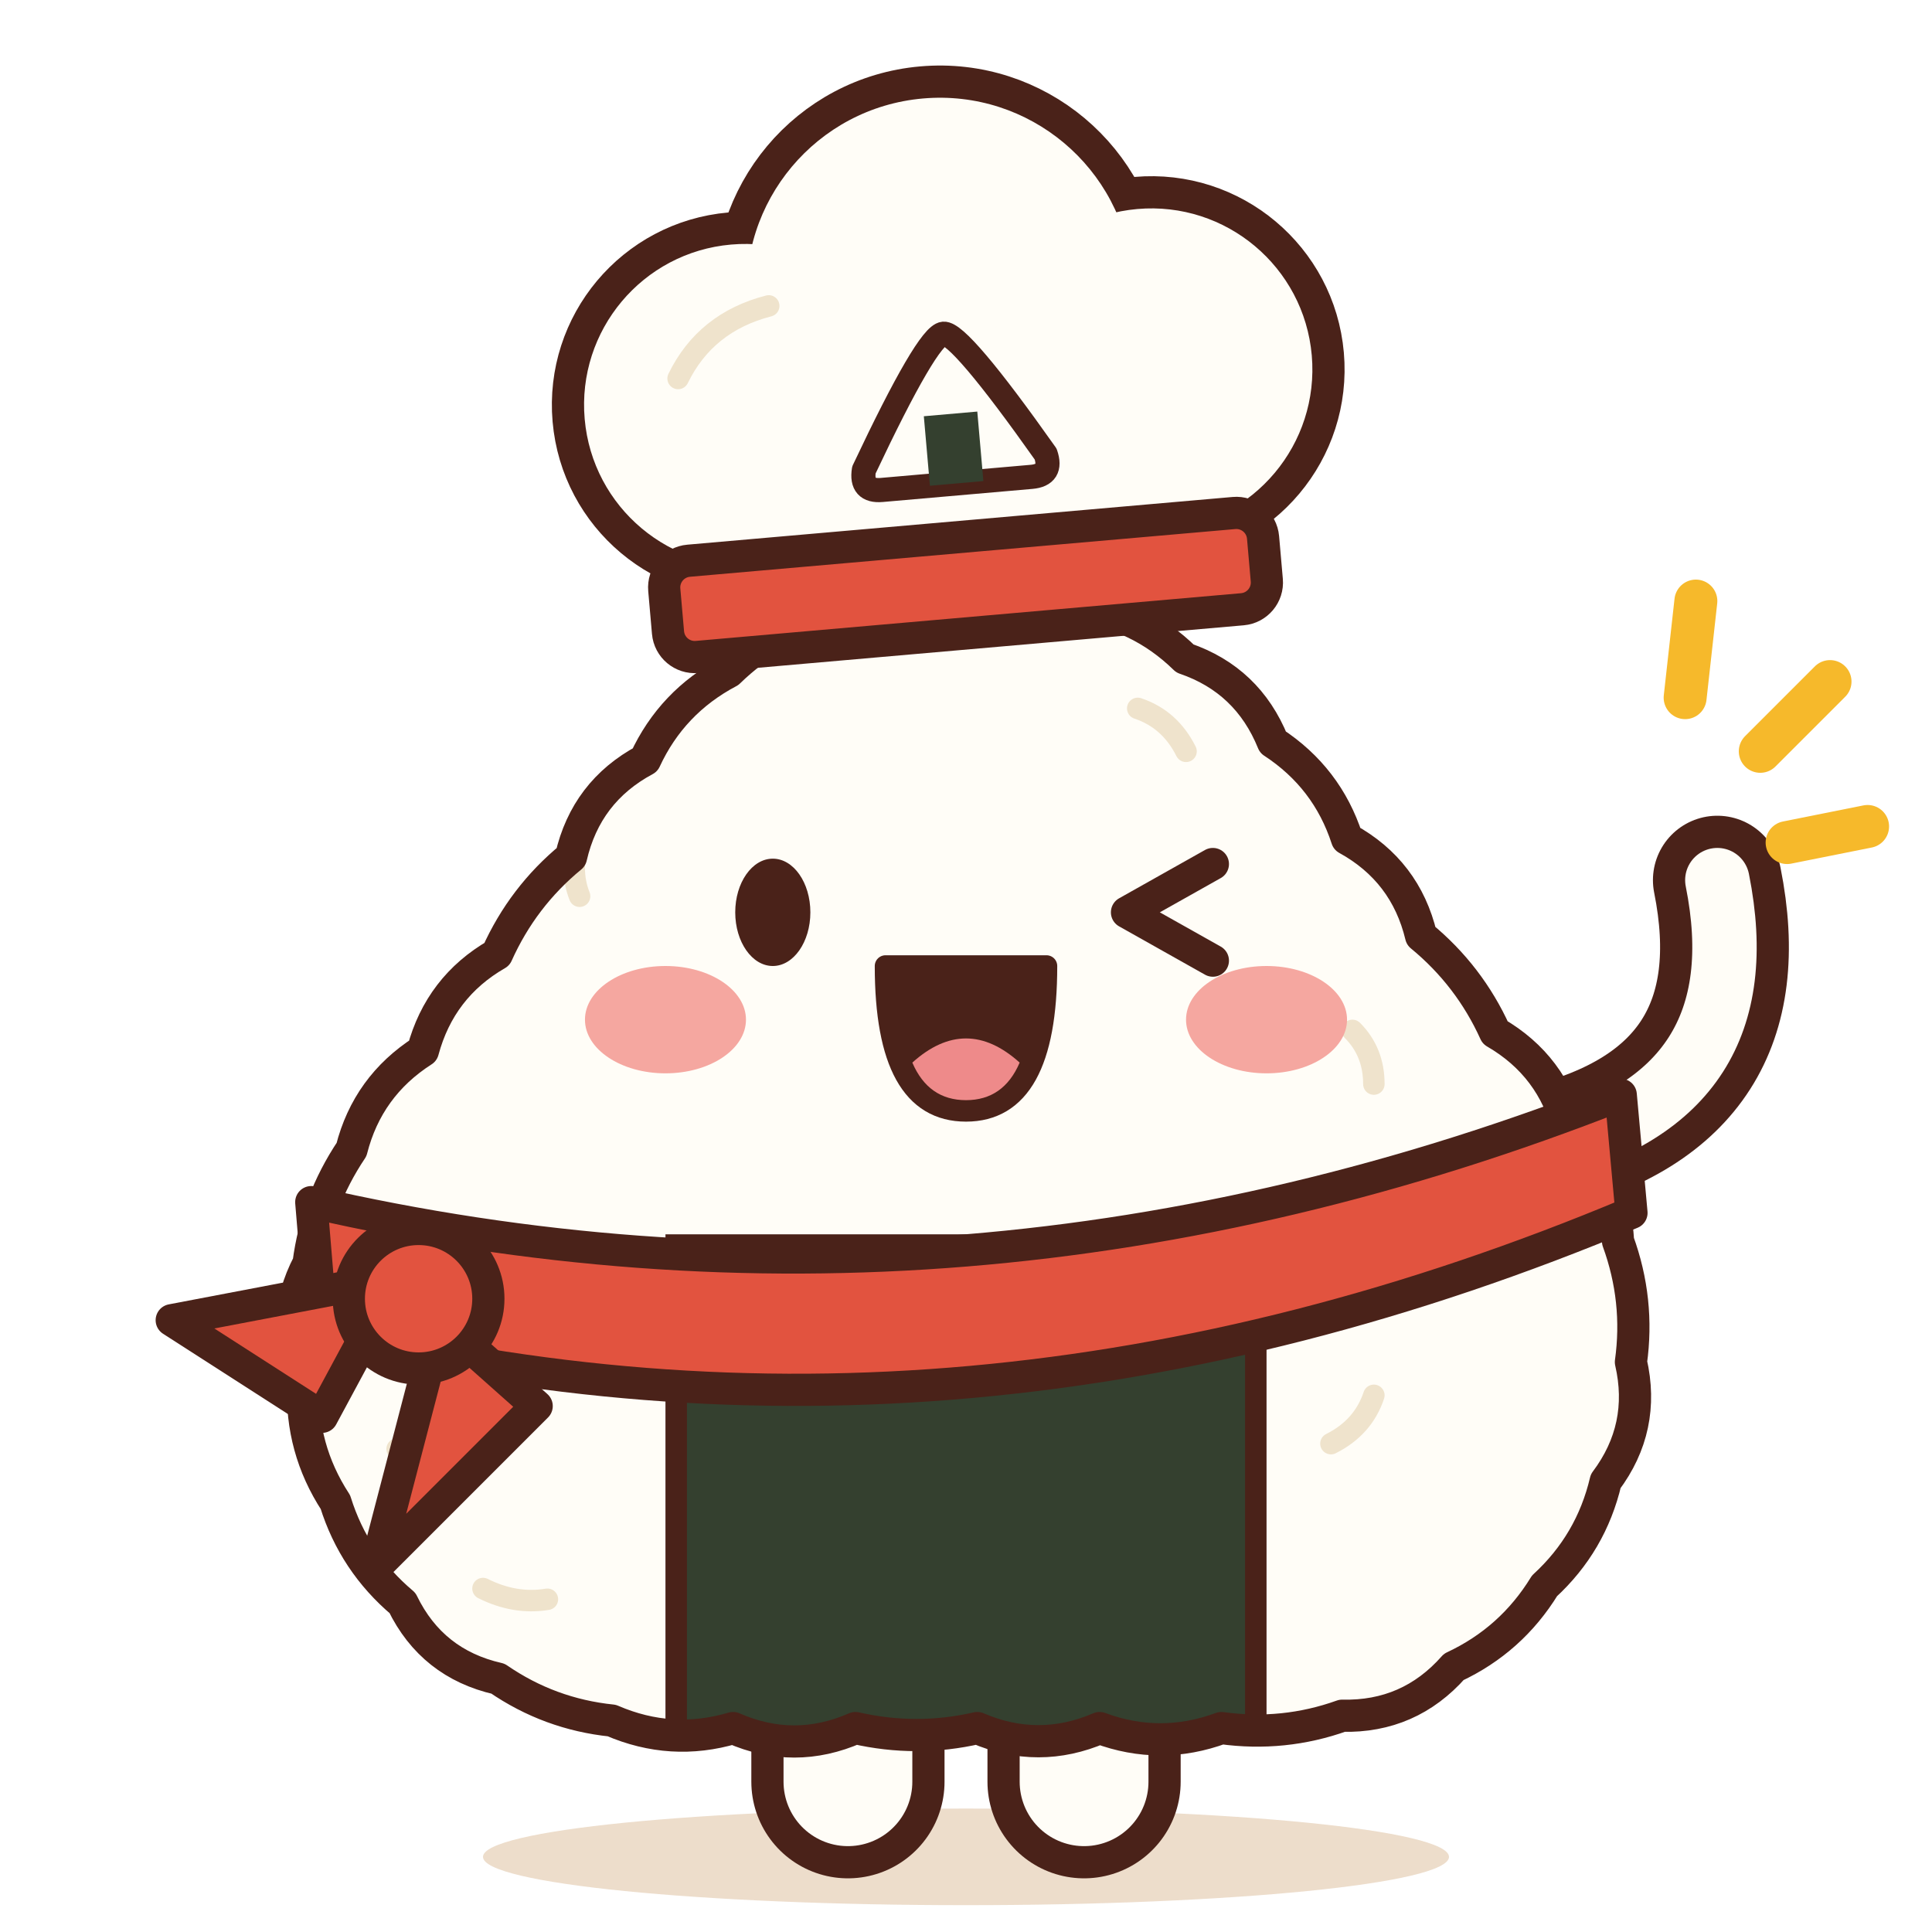
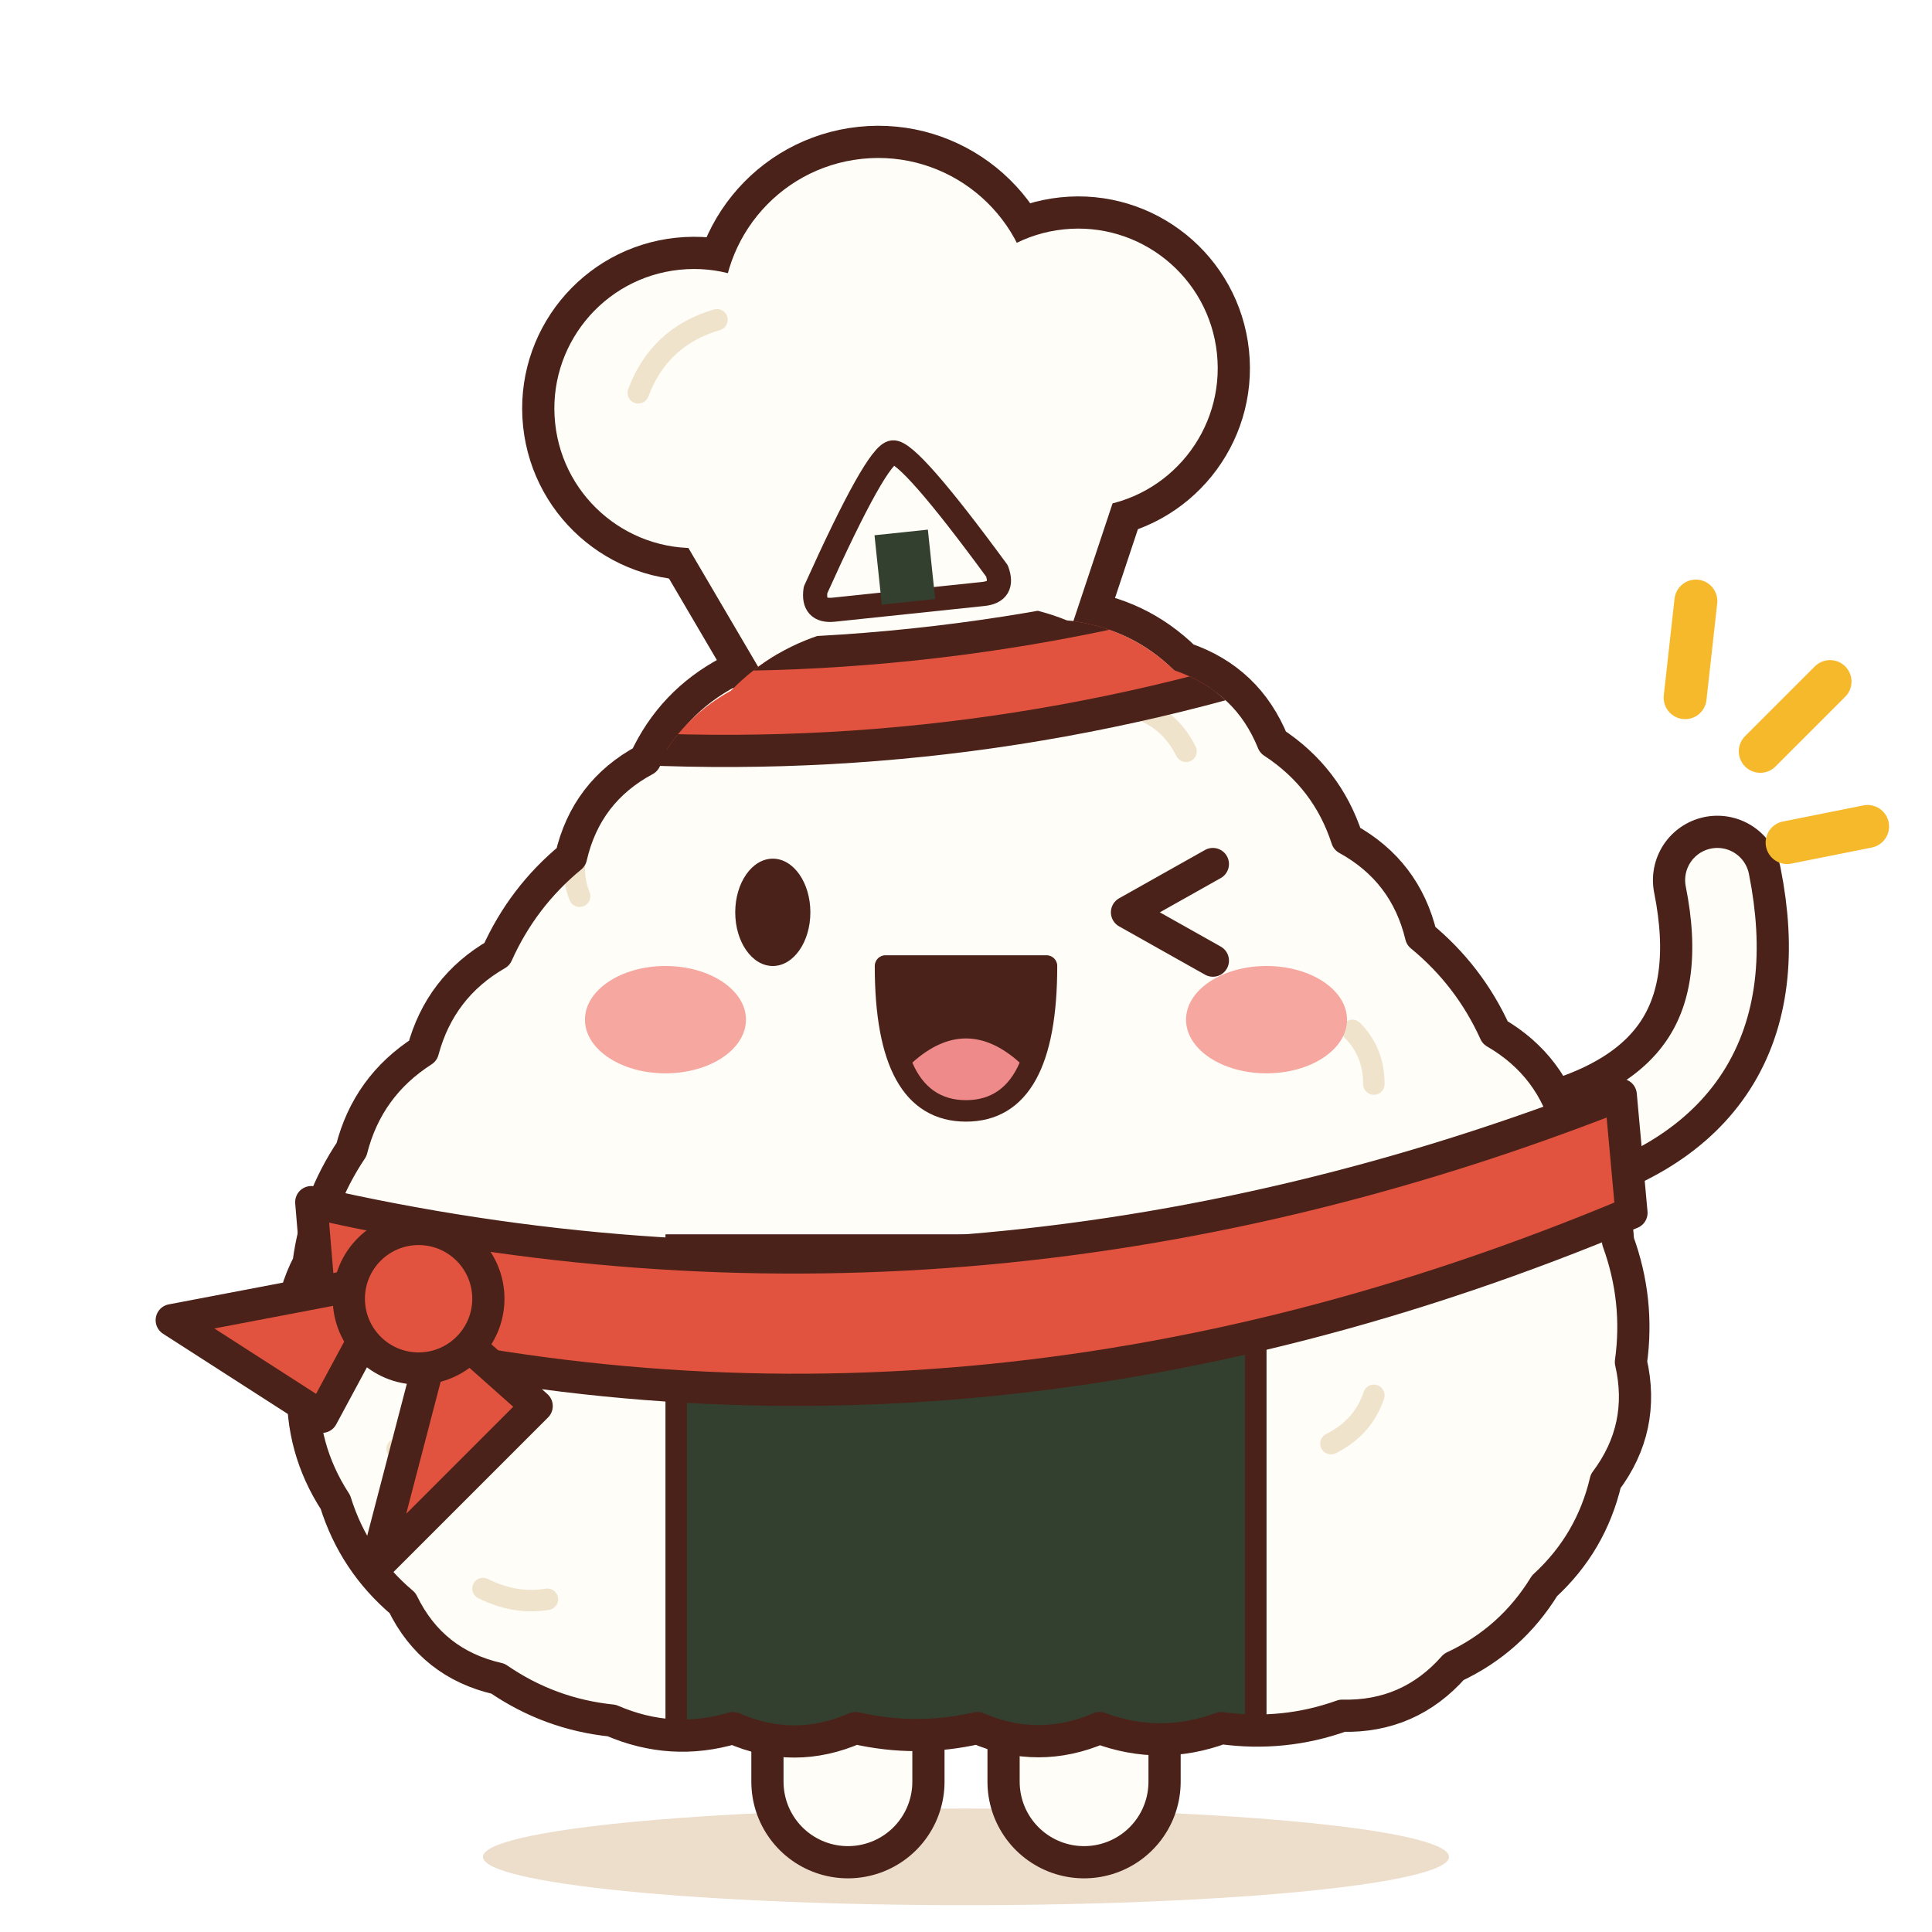
<svg xmlns="http://www.w3.org/2000/svg" viewBox="-30 0 360 360" width="360" height="360">
  <defs>
    <clipPath id="bodyClip">
      <path d="M207.2 138.3 Q217.3 144.9 221.0 156.3 Q231.9 162.3 234.8 174.4 Q243.8 181.8 248.6 192.4 Q259.3 198.6 262.3 210.6 Q270.8 219.2 271.5 231.3 Q275.5 242.3 273.9 253.8 Q276.7 266.0 269.2 276.0 Q266.5 287.5 257.8 295.5 Q251.6 305.6 240.9 310.6 Q232.6 320.0 220.1 319.7 Q209.2 323.6 197.6 322.0 Q186.2 326.2 174.9 322.0 Q163.5 326.9 152.1 322.0 Q140.8 324.6 129.4 322.0 Q118.0 327.0 106.6 322.0 Q95.1 325.4 84.0 320.6 Q72.4 319.4 62.8 312.8 Q50.5 310.0 45.0 298.7 Q36.0 291.1 32.5 279.9 Q26.0 269.9 26.5 258.0 Q21.7 246.5 27.5 235.4 Q29.0 223.9 35.5 214.2 Q38.5 202.4 48.8 195.8 Q52.0 183.9 62.6 177.8 Q67.4 167.1 76.4 159.7 Q79.2 147.5 90.2 141.6 Q95.2 130.8 105.8 125.2 Q114.2 117.0 125.6 114.2 Q135.8 106.8 147.9 110.0 Q159.5 108.4 170.3 112.9 Q182.2 114.3 190.8 122.7 Q202.5 126.7 207.2 138.3Z" />
    </clipPath>
  </defs>
  <ellipse cx="150" cy="346" rx="90" ry="9" fill="#E8D4BE" opacity="0.8" />
  <path d="M128 314 L128 332" stroke="#4A2219" stroke-width="36" stroke-linecap="round" fill="none" />
  <path d="M128 314 L128 332" stroke="#FFFDF7" stroke-width="24" stroke-linecap="round" fill="none" />
  <path d="M172 314 L172 332" stroke="#4A2219" stroke-width="36" stroke-linecap="round" fill="none" />
  <path d="M172 314 L172 332" stroke="#FFFDF7" stroke-width="24" stroke-linecap="round" fill="none" />
  <path d="M258 214 Q298 204 290 164" stroke="#4A2219" stroke-width="24" stroke-linecap="round" fill="none" />
  <path d="M258 214 Q298 204 290 164" stroke="#FFFDF7" stroke-width="12" stroke-linecap="round" fill="none" />
  <path d="M207.2 138.3 Q217.3 144.9 221.0 156.3 Q231.9 162.3 234.8 174.4 Q243.8 181.8 248.6 192.4 Q259.3 198.6 262.3 210.6 Q270.8 219.2 271.5 231.3 Q275.5 242.3 273.9 253.8 Q276.7 266.0 269.2 276.0 Q266.5 287.5 257.8 295.5 Q251.6 305.6 240.9 310.6 Q232.6 320.0 220.1 319.7 Q209.2 323.6 197.6 322.0 Q186.2 326.2 174.9 322.0 Q163.5 326.9 152.1 322.0 Q140.8 324.6 129.4 322.0 Q118.0 327.0 106.6 322.0 Q95.1 325.4 84.0 320.6 Q72.4 319.4 62.8 312.8 Q50.5 310.0 45.0 298.7 Q36.0 291.1 32.5 279.9 Q26.0 269.9 26.5 258.0 Q21.7 246.5 27.5 235.4 Q29.0 223.9 35.5 214.2 Q38.5 202.4 48.8 195.8 Q52.0 183.9 62.6 177.8 Q67.4 167.1 76.4 159.7 Q79.2 147.5 90.2 141.6 Q95.2 130.8 105.8 125.2 Q114.2 117.0 125.6 114.2 Q135.8 106.8 147.9 110.0 Q159.5 108.4 170.3 112.9 Q182.2 114.3 190.8 122.7 Q202.5 126.7 207.2 138.3Z" fill="#FFFDF7" />
  <g clip-path="url(#bodyClip)">
    <path d="M182 132 q6 2 9 8" fill="none" stroke="#EFE3CC" stroke-width="4" stroke-linecap="round" />
    <path d="M78 156 q-2 6 0 11" fill="none" stroke="#EFE3CC" stroke-width="4" stroke-linecap="round" />
    <path d="M222 192 q4 4 4 10" fill="none" stroke="#EFE3CC" stroke-width="4" stroke-linecap="round" />
    <path d="M44 270 q6 4 12 3" fill="none" stroke="#EFE3CC" stroke-width="4" stroke-linecap="round" />
    <path d="M226 260 q-2 6 -8 9" fill="none" stroke="#EFE3CC" stroke-width="4" stroke-linecap="round" />
    <path d="M60 296 q6 3 12 2" fill="none" stroke="#EFE3CC" stroke-width="4" stroke-linecap="round" />
    <rect x="96" y="232" width="108" height="114" fill="#34402F" stroke="#4A2219" stroke-width="4" />
  </g>
  <path d="M207.2 138.3 Q217.3 144.9 221.0 156.3 Q231.9 162.3 234.8 174.4 Q243.8 181.8 248.6 192.4 Q259.3 198.6 262.3 210.6 Q270.8 219.2 271.5 231.3 Q275.5 242.3 273.9 253.8 Q276.7 266.0 269.2 276.0 Q266.5 287.5 257.8 295.5 Q251.6 305.6 240.9 310.6 Q232.6 320.0 220.1 319.7 Q209.2 323.6 197.6 322.0 Q186.2 326.2 174.9 322.0 Q163.5 326.9 152.1 322.0 Q140.8 324.6 129.4 322.0 Q118.0 327.0 106.6 322.0 Q95.1 325.4 84.0 320.6 Q72.4 319.4 62.8 312.8 Q50.5 310.0 45.0 298.7 Q36.0 291.1 32.5 279.9 Q26.0 269.9 26.5 258.0 Q21.7 246.5 27.5 235.4 Q29.0 223.9 35.5 214.2 Q38.5 202.4 48.8 195.8 Q52.0 183.9 62.6 177.8 Q67.4 167.1 76.4 159.7 Q79.2 147.5 90.2 141.6 Q95.2 130.8 105.8 125.2 Q114.2 117.0 125.6 114.2 Q135.8 106.8 147.9 110.0 Q159.5 108.4 170.3 112.9 Q182.2 114.3 190.8 122.7 Q202.5 126.7 207.2 138.3Z" fill="none" stroke="#4A2219" stroke-width="6" stroke-linejoin="round" />
  <ellipse cx="94" cy="190" rx="15" ry="10" fill="#F5A7A0" />
  <ellipse cx="206" cy="190" rx="15" ry="10" fill="#F5A7A0" />
  <path d="M28 224 Q150 252 272 204 L274 226 Q150 278 30 248Z" fill="#E2533F" stroke="#4A2219" stroke-width="6" stroke-linejoin="round" />
  <path d="M44 238 L2 246 L30 264Z" fill="#E2533F" stroke="#4A2219" stroke-width="6" stroke-linejoin="round" />
  <path d="M52 246 L40 292 L70 262Z" fill="#E2533F" stroke="#4A2219" stroke-width="6" stroke-linejoin="round" />
  <circle cx="48" cy="242" r="13" fill="#E2533F" stroke="#4A2219" stroke-width="6" />
-   <g transform="rotate(-5 150 110)">
+   <defs>
+     <clipPath id="headInner">
+       <path d="M204.8 140.1 Q214.7 146.5 218.3 157.7 Q229.0 163.4 231.7 175.3 Q240.5 182.5 245.2 192.9 Q255.7 198.8 258.6 210.5 Q267.2 218.6 268.1 230.4 Q272.3 240.9 271.0 252.2 Q274.1 264.1 266.7 273.9 Q264.3 285.2 255.9 293.1 Q250.0 303.0 239.5 307.9 Q231.6 317.2 219.4 316.8 Q208.7 320.7 197.4 319.0 Q186.3 323.2 175.3 319.0 Q164.2 323.9 153.1 319.0 Q142.0 321.6 131.0 319.0 Q119.9 324.0 108.8 319.0 Q97.6 322.6 86.7 318.1 Q75.3 317.3 65.8 311.0 Q53.8 308.7 48.2 297.8 Q39.3 290.5 35.7 279.6 Q29.1 270.0 29.5 258.4 Q24.7 247.2 30.4 236.4 Q31.7 225.1 38.1 215.7 Q41.0 204.2 51.1 197.8 Q54.1 186.2 64.5 180.2 Q69.1 169.8 78.0 162.6 Q80.6 150.7 91.4 145.0 Q96.0 134.3 106.2 128.7 Q114.2 120.5 125.3 117.6 Q135.0 110.0 146.9 113.1 Q158.2 111.3 168.8 115.6 Q180.4 116.8 188.8 124.9 Q200.3 128.8 204.8 140.1Z" />
+     </clipPath>
+   </defs>
+   <g transform="translate(-8 0) rotate(-6 150 138)">
    <g fill="#4A2219" stroke="#4A2219" stroke-width="12" stroke-linejoin="round">
-       <circle cx="112" cy="72" r="30" />
-       <circle cx="150" cy="54" r="36" />
-       <circle cx="188" cy="72" r="30" />
-       <rect x="98" y="70" width="104" height="36" />
+       <circle cx="114" cy="72" r="26" />
+       <circle cx="150" cy="58" r="29" />
+       <circle cx="186" cy="72" r="26" />
+       <polygon points="100.4,76 199.6,76 176,128 124,128" />
    </g>
    <g fill="#FFFDF7">
-       <circle cx="112" cy="72" r="30" />
-       <circle cx="150" cy="54" r="36" />
-       <circle cx="188" cy="72" r="30" />
-       <rect x="98" y="70" width="104" height="36" />
+       <circle cx="114" cy="72" r="26" />
+       <circle cx="150" cy="58" r="29" />
+       <circle cx="186" cy="72" r="26" />
+       <polygon points="100.4,76 199.6,76 176,128 124,128" />
    </g>
-     <path d="M100 66 Q106 56 118 54" fill="none" stroke="#EFE3CC" stroke-width="4" stroke-linecap="round" />
-     <path d="M150 62 Q153 62 167 86 Q168 90 164 90 L136 90 Q132 90 133 86 Q147 62 150 62Z" fill="#FFFDF7" stroke="#4A2219" stroke-width="4.5" stroke-linejoin="round" />
-     <rect x="145" y="77" width="10" height="13" fill="#34402F" />
-     <rect x="94" y="100" width="112" height="18" rx="5" fill="#E2533F" stroke="#4A2219" stroke-width="6" stroke-linejoin="round" />
+     <path d="M104 68 Q109 58 120 56" fill="none" stroke="#EFE3CC" stroke-width="4" stroke-linecap="round" />
+     <path d="M150 84 Q153 84 167 108 Q168 112 164 112 L136 112 Q132 112 133 108 Q147 84 150 84Z" fill="#FFFDF7" stroke="#4A2219" stroke-width="4.5" stroke-linejoin="round" />
+     <rect x="145" y="99" width="10" height="13" fill="#34402F" />
+   </g>
+   <g clip-path="url(#headInner)">
+     <g transform="translate(-8 0) rotate(-6 150 138)">
+       <path d="M80 131 Q150 145 220 131 L220 113 Q150 127 80 113Z" fill="#E2533F" stroke="#4A2219" stroke-width="6" stroke-linejoin="round" />
+     </g>
  </g>
  <ellipse cx="114" cy="170" rx="7" ry="10" fill="#4A2219" />
  <path d="M196 161 L180 170 L196 179" fill="none" stroke="#4A2219" stroke-width="6" stroke-linecap="round" stroke-linejoin="round" />
  <path d="M135 180 L165 180 Q165 207 150 207 Q135 207 135 180Z" fill="#4A2219" stroke="#4A2219" stroke-width="4" stroke-linejoin="round" />
  <path d="M140 198 Q150 189 160 198 Q157 205 150 205 Q143 205 140 198Z" fill="#EE8A8A" />
  <g stroke="#F6B92B" stroke-width="8" stroke-linecap="round">
    <path d="M284 130 L286 112" />
    <path d="M298 140 L311 127" />
    <path d="M303 157 L318 154" />
  </g>
</svg>
